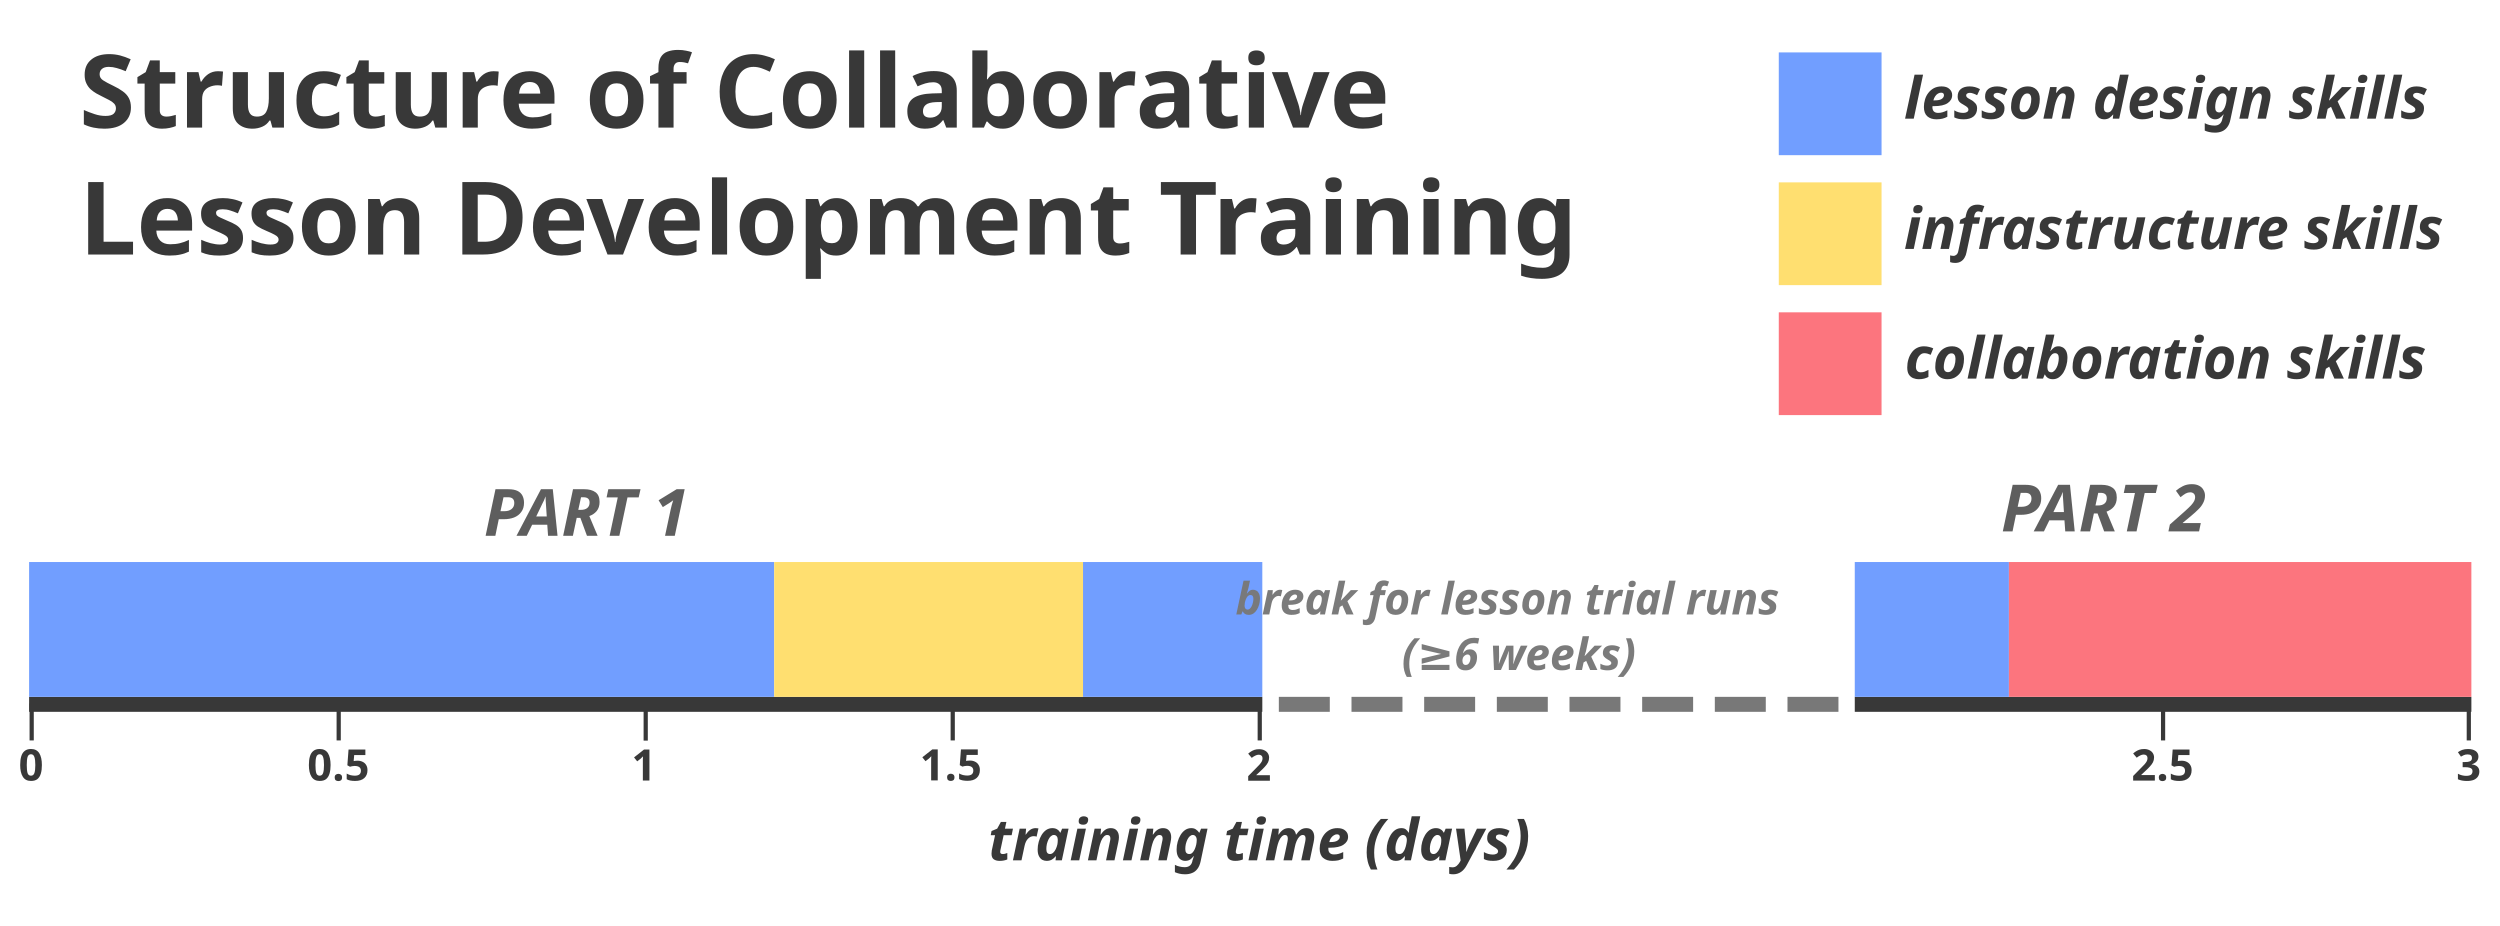
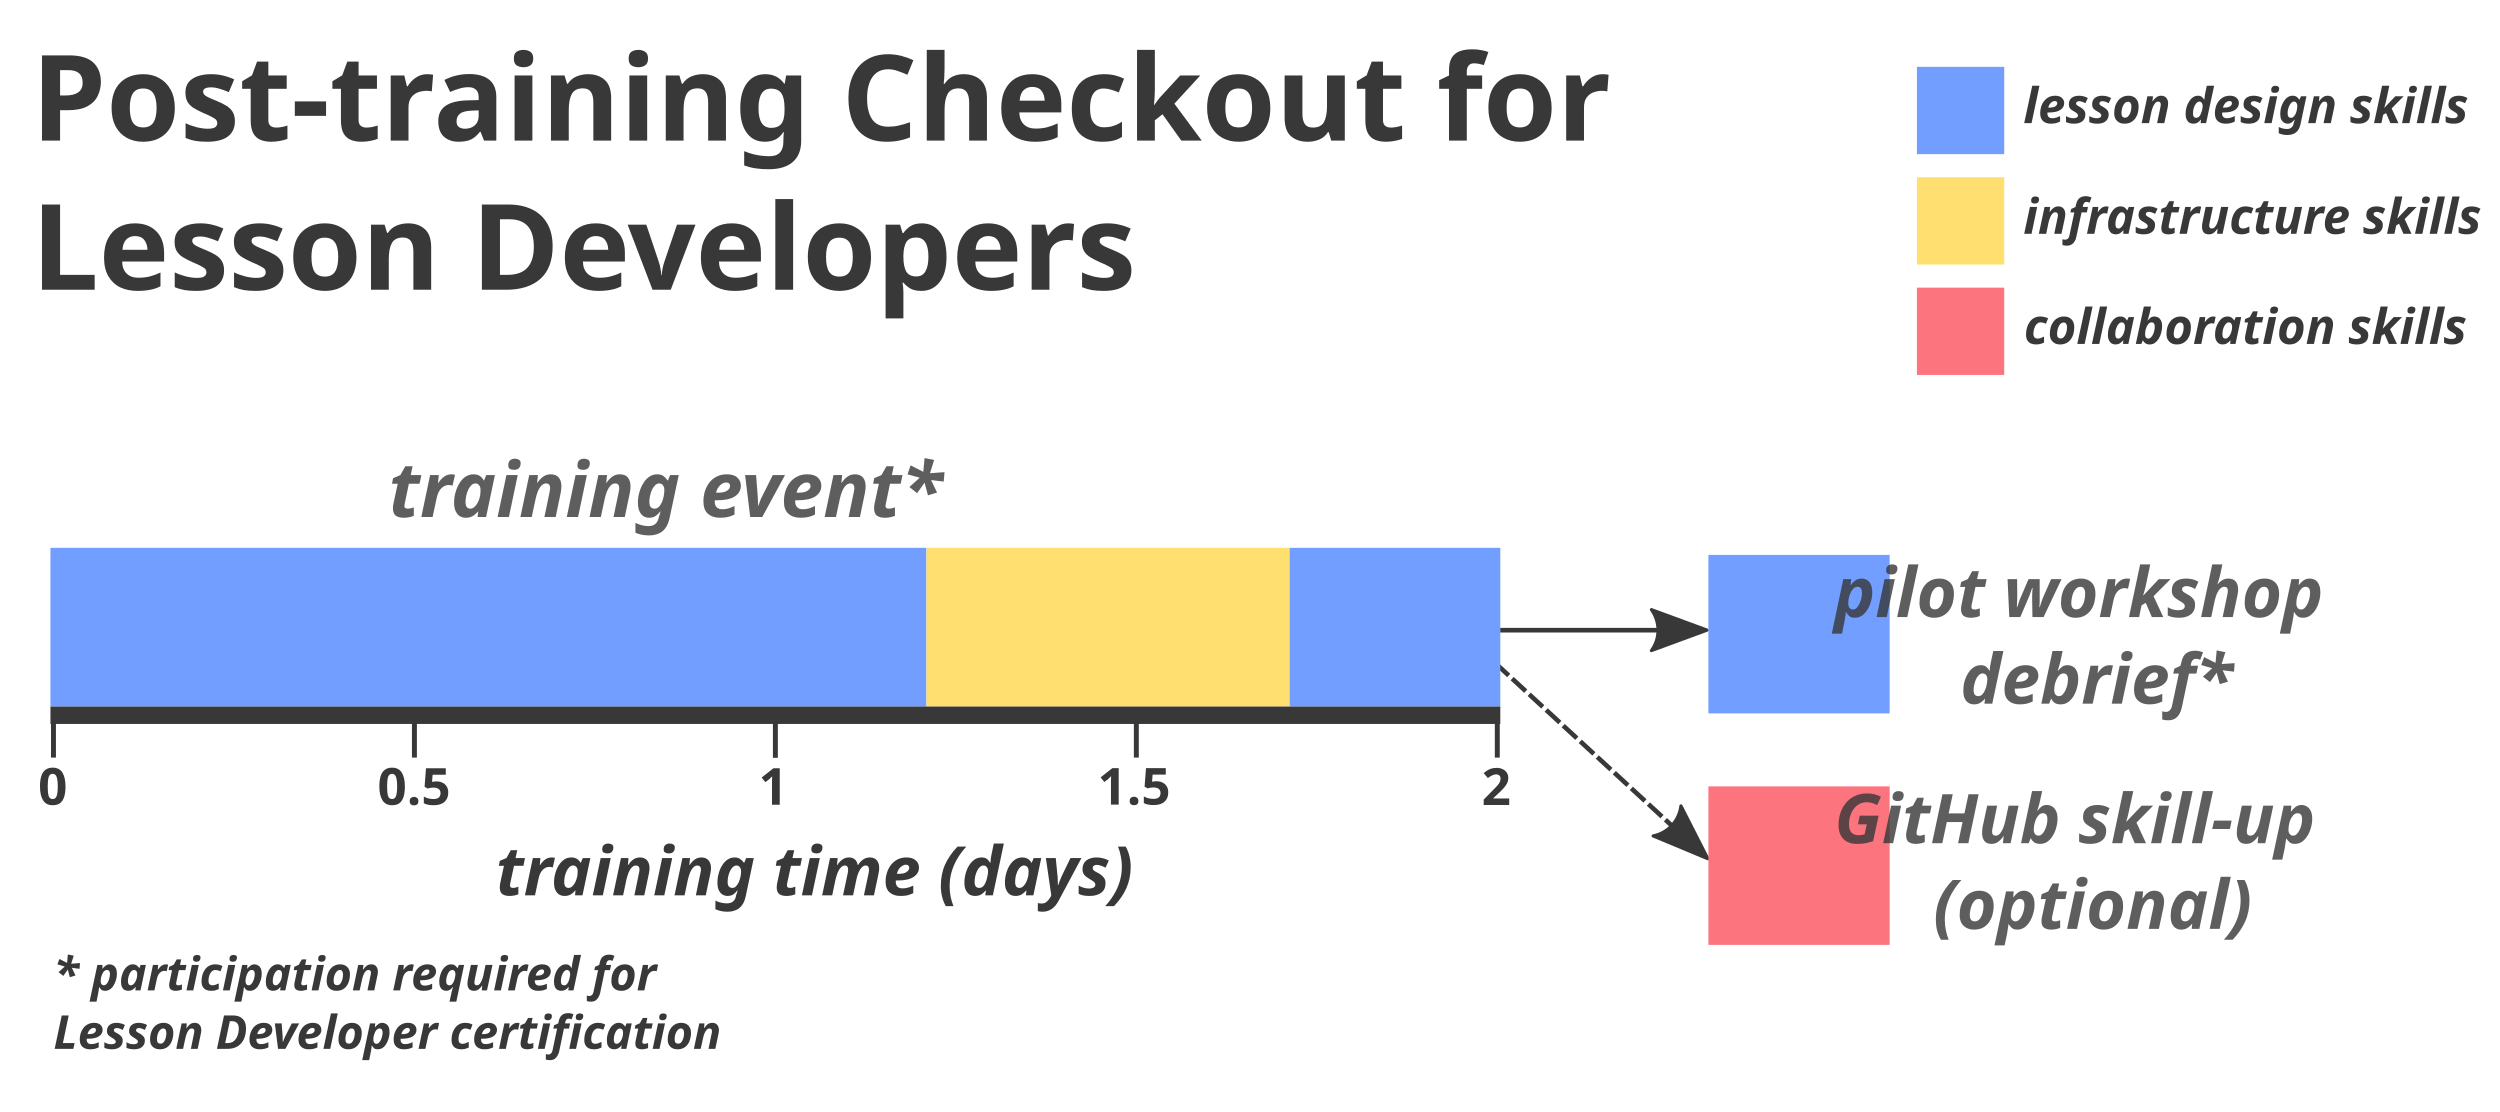
- <svg xmlns="http://www.w3.org/2000/svg" xmlns:xlink="http://www.w3.org/1999/xlink" width="297mm" height="110mm" viewBox="0 0 297 110" version="1.1" id="svg8">
+ <svg xmlns="http://www.w3.org/2000/svg" xmlns:xlink="http://www.w3.org/1999/xlink" width="270mm" height="120mm" viewBox="0 0 270 120" version="1.1" id="svg8">
  <defs id="defs2">
+     <marker style="overflow:visible" id="Arrow2Lstart" refX="0" refY="0" orient="auto">
+       <path transform="matrix(1.1,0,0,1.1,1.1,0)" d="M 8.719,4.034 -2.207,0.016 8.719,-4.002 c -1.745,2.372 -1.735,5.617 -6e-7,8.035 z" style="fill:#383838;fill-opacity:1;fill-rule:evenodd;stroke:#383838;stroke-width:0.625;stroke-linejoin:round;stroke-opacity:1" id="path1325" />
+     </marker>
+     <marker style="overflow:visible" id="Arrow2Lend" refX="0" refY="0" orient="auto">
+       <path transform="matrix(-1.1,0,0,-1.1,-1.1,0)" d="M 8.719,4.034 -2.207,0.016 8.719,-4.002 c -1.745,2.372 -1.735,5.617 -6e-7,8.035 z" style="fill:#000000;fill-opacity:1;fill-rule:evenodd;stroke:#000000;stroke-width:0.625;stroke-linejoin:round;stroke-opacity:1" id="path1328" />
+     </marker>
+     <marker style="overflow:visible" id="Arrow1Lend" refX="0" refY="0" orient="auto">
+       <path transform="matrix(-0.8,0,0,-0.8,-10,0)" style="fill:#000000;fill-opacity:1;fill-rule:evenodd;stroke:#000000;stroke-width:1pt;stroke-opacity:1" d="M 0,0 5,-5 -12.5,0 5,5 Z" id="path1310" />
+     </marker>
+     <marker style="overflow:visible" id="Arrow1Lstart" refX="0" refY="0" orient="auto">
+       <path transform="matrix(0.8,0,0,0.8,10,0)" style="fill:#000000;fill-opacity:1;fill-rule:evenodd;stroke:#000000;stroke-width:1pt;stroke-opacity:1" d="M 0,0 5,-5 -12.5,0 5,5 Z" id="path1307" />
+     </marker>
    <linearGradient id="linearGradient1054-7">
      <stop style="stop-color:#ff4955;stop-opacity:1;" offset="0" id="stop1050" />
      <stop style="stop-color:#ff4955;stop-opacity:0;" offset="1" id="stop1052" />
    </linearGradient>
    <linearGradient xlink:href="#linearGradient1054-7" id="linearGradient1056" x1="237.259" y1="98.393" x2="237.259" y2="81.555" gradientUnits="userSpaceOnUse" gradientTransform="translate(1.8029174e-4)" />
    <pattern patternUnits="userSpaceOnUse" width="75.591" height="215.098" patternTransform="translate(265.5361,457.9588)" id="pattern2979">
      <rect style="fill:#719eff;fill-opacity:1;stroke:none;stroke-width:3.78;stroke-linejoin:round;stroke-miterlimit:4;stroke-dasharray:none;stroke-opacity:0" id="rect915-7" width="37.795" height="215.098" x="0" y="0" />
      <rect style="fill:#ffdf70;fill-opacity:1;stroke:none;stroke-width:3.78;stroke-linejoin:round" id="rect915-84-6" width="37.795" height="215.098" x="37.795" y="0" />
    </pattern>
+     <marker style="overflow:visible" id="Arrow2Lstart-7" refX="0" refY="0" orient="auto">
+       <path transform="matrix(1.1,0,0,1.1,1.1,0)" d="M 8.719,4.034 -2.207,0.016 8.719,-4.002 c -1.745,2.372 -1.735,5.617 -6e-7,8.035 z" style="fill:#383838;fill-opacity:1;fill-rule:evenodd;stroke:#383838;stroke-width:0.625;stroke-linejoin:round;stroke-opacity:1" id="path1325-5" />
+     </marker>
  </defs>
  <g id="layer1">
    <g id="g1779" transform="translate(0.7109547,4.702018)">
-       <rect style="fill:#383838;fill-opacity:1;stroke:none;stroke-width:1;stroke-linejoin:round" id="rect833" width="146.505" height="1.779" x="2.747" y="78.084" />
-       <rect style="fill:#383838;fill-opacity:1;stroke:none;stroke-width:1;stroke-linejoin:round" id="rect833-0" width="73.253" height="1.779" x="219.636" y="78.084" />
-       <rect style="fill:#787878;fill-opacity:1;stroke:none;stroke-width:1;stroke-linejoin:round;stroke-miterlimit:4;stroke-dasharray:none" id="rect833-0-5" width="6.054" height="1.779" x="177.113" y="78.084" />
-       <rect style="fill:#787878;fill-opacity:1;stroke:none;stroke-width:1;stroke-linejoin:round;stroke-miterlimit:4;stroke-dasharray:none" id="rect833-0-5-4" width="6.054" height="1.779" x="194.378" y="78.084" />
-       <rect style="fill:#787878;fill-opacity:1;stroke:none;stroke-width:1;stroke-linejoin:round;stroke-miterlimit:4;stroke-dasharray:none" id="rect833-0-5-1" width="6.054" height="1.779" x="203.01" y="78.084" />
-       <rect style="fill:#787878;fill-opacity:1;stroke:none;stroke-width:1;stroke-linejoin:round;stroke-miterlimit:4;stroke-dasharray:none" id="rect833-0-5-7" width="6.054" height="1.779" x="211.643" y="78.084" />
-       <g id="g1680" transform="matrix(1.220879,0,0,1.220879,-22.67856,-59.3536)" style="stroke-width:0.819">
-         <rect style="fill:#719eff;fill-opacity:1;stroke:none;stroke-width:0.622;stroke-linejoin:round;stroke-miterlimit:4;stroke-dasharray:none;stroke-opacity:0" id="rect915-3" width="17.462" height="13.119" x="123.363" y="99.453" />
-         <rect style="fill:#719eff;fill-opacity:1;stroke:none;stroke-width:1.267;stroke-linejoin:round;stroke-miterlimit:4;stroke-dasharray:none;stroke-opacity:0" id="rect915" width="72.504" height="13.119" x="20.825" y="99.453" />
-         <rect style="fill:#ffdf70;fill-opacity:1;stroke:none;stroke-width:1.159;stroke-linejoin:round" id="rect915-84" width="30.051" height="13.119" x="93.329" y="99.453" />
-       </g>
-       <g id="g1674" transform="matrix(1.220879,0,0,1.220879,-22.67856,-59.3536)" style="stroke-width:0.819">
-         <rect style="fill:#719eff;fill-opacity:1;stroke:none;stroke-width:0.819;stroke-linejoin:round" id="rect915-0" width="15" height="13.119" x="198.475" y="99.453" />
-         <rect style="fill:#fc757e;fill-opacity:1;stroke:none;stroke-width:0.819;stroke-linejoin:round" id="rect915-0-0" width="45" height="13.119" x="213.475" y="99.453" />
-       </g>
-       <path style="fill:none;stroke:#383838;stroke-width:0.5;stroke-linecap:butt;stroke-linejoin:miter;stroke-miterlimit:4;stroke-dasharray:none;stroke-opacity:1" d="m 3.052,78.863 v 4.398" id="path1169" />
-       <path style="fill:none;stroke:#383838;stroke-width:0.5;stroke-linecap:butt;stroke-linejoin:miter;stroke-miterlimit:4;stroke-dasharray:none;stroke-opacity:1" d="m 39.526,78.863 v 4.398" id="path1169-0" />
-       <path style="fill:none;stroke:#383838;stroke-width:0.5;stroke-linecap:butt;stroke-linejoin:miter;stroke-miterlimit:4;stroke-dasharray:none;stroke-opacity:1" d="m 112.473,78.863 v 4.398" id="path1169-1" />
-       <path style="fill:none;stroke:#383838;stroke-width:0.5;stroke-linecap:butt;stroke-linejoin:miter;stroke-miterlimit:4;stroke-dasharray:none;stroke-opacity:1" d="m 148.947,78.863 v 4.398" id="path1169-9" />
-       <path style="fill:none;stroke:#383838;stroke-width:0.5;stroke-linecap:butt;stroke-linejoin:miter;stroke-miterlimit:4;stroke-dasharray:none;stroke-opacity:1" d="m 292.583,78.863 v 4.398" id="path1169-9-4" />
-       <path style="fill:none;stroke:#383838;stroke-width:0.5;stroke-linecap:butt;stroke-linejoin:miter;stroke-miterlimit:4;stroke-dasharray:none;stroke-opacity:1" d="m 256.262,78.863 v 4.398" id="path1169-9-4-3" />
-       <path style="fill:none;stroke:#383838;stroke-width:0.5;stroke-linecap:butt;stroke-linejoin:miter;stroke-miterlimit:4;stroke-dasharray:none;stroke-opacity:1" d="m 75.999,78.886 v 4.398" id="path1169-1-2" />
-       <text xml:space="preserve" style="font-weight:600;font-size:12.059px;line-height:1.25;font-family:Mulish;-inkscape-font-specification:'Mulish Semi-Bold';fill:#383838;fill-opacity:1;stroke-width:0.265" x="35.797" y="88.03" id="text1280">
-         <tspan id="tspan1278" x="35.797" y="88.03" style="font-size:5.168px;fill:#383838;fill-opacity:1;stroke-width:0.265">0.5</tspan>
-       </text>
-       <text xml:space="preserve" style="font-weight:600;font-size:12.059px;line-height:1.25;font-family:Mulish;-inkscape-font-specification:'Mulish Semi-Bold';fill:#383838;fill-opacity:1;stroke-width:0.265" x="74.299" y="88.03" id="text1280-1">
-         <tspan id="tspan1278-3" x="74.299" y="88.03" style="font-size:5.168px;fill:#383838;fill-opacity:1;stroke-width:0.265">1</tspan>
-       </text>
-       <text xml:space="preserve" style="font-weight:600;font-size:12.059px;line-height:1.25;font-family:Mulish;-inkscape-font-specification:'Mulish Semi-Bold';fill:#383838;fill-opacity:1;stroke-width:0.265" x="1.501" y="88.03" id="text1280-8">
-         <tspan id="tspan1278-8" x="1.501" y="88.03" style="font-size:5.168px;fill:#383838;fill-opacity:1;stroke-width:0.265">0</tspan>
-       </text>
-       <text xml:space="preserve" style="font-weight:600;font-size:12.059px;line-height:1.25;font-family:Mulish;-inkscape-font-specification:'Mulish Semi-Bold';fill:#383838;fill-opacity:1;stroke-width:0.265" x="108.551" y="88.012" id="text1280-9">
-         <tspan id="tspan1278-4" x="108.551" y="88.012" style="font-size:5.168px;fill:#383838;fill-opacity:1;stroke-width:0.265">1.5</tspan>
-       </text>
-       <text xml:space="preserve" style="font-weight:600;font-size:12.059px;line-height:1.25;font-family:Mulish;-inkscape-font-specification:'Mulish Semi-Bold';fill:#383838;fill-opacity:1;stroke-width:0.265" x="147.37" y="88.051" id="text1280-3">
-         <tspan id="tspan1278-9" x="147.37" y="88.051" style="font-size:5.168px;fill:#383838;fill-opacity:1;stroke-width:0.265">2</tspan>
-       </text>
-       <text xml:space="preserve" style="font-weight:600;font-size:12.059px;line-height:1.25;font-family:Mulish;-inkscape-font-specification:'Mulish Semi-Bold';fill:#383838;fill-opacity:1;stroke-width:0.265" x="252.505" y="88.033" id="text1280-5">
-         <tspan id="tspan1278-1" x="252.505" y="88.033" style="font-size:5.168px;fill:#383838;fill-opacity:1;stroke-width:0.265">2.5</tspan>
-       </text>
-       <rect style="fill:#787878;fill-opacity:1;stroke:none;stroke-width:1;stroke-linejoin:round;stroke-miterlimit:4;stroke-dasharray:none" id="rect833-0-5-13" width="6.054" height="1.779" x="151.215" y="78.084" />
-       <rect style="fill:#787878;fill-opacity:1;stroke:none;stroke-width:1;stroke-linejoin:round;stroke-miterlimit:4;stroke-dasharray:none" id="rect833-0-5-4-2" width="6.054" height="1.779" x="159.847" y="78.084" />
-       <rect style="fill:#787878;fill-opacity:1;stroke:none;stroke-width:1;stroke-linejoin:round;stroke-miterlimit:4;stroke-dasharray:none" id="rect833-0-5-1-6" width="6.054" height="1.779" x="168.48" y="78.084" />
-       <rect style="fill:#787878;fill-opacity:1;stroke:none;stroke-width:1;stroke-linejoin:round;stroke-miterlimit:4;stroke-dasharray:none" id="rect833-0-5-7-9" width="6.054" height="1.779" x="185.745" y="78.084" />
-       <text xml:space="preserve" style="font-weight:600;font-size:12.059px;line-height:1.25;font-family:Mulish;-inkscape-font-specification:'Mulish Semi-Bold';fill:#383838;fill-opacity:1;stroke-width:0.265" x="291.084" y="88.033" id="text1280-5-1">
-         <tspan id="tspan1278-1-4" x="291.084" y="88.033" style="font-size:5.168px;fill:#383838;fill-opacity:1;stroke-width:0.265">3</tspan>
-       </text>
-       <text xml:space="preserve" style="font-weight:600;font-size:6.891px;line-height:1.25;font-family:Mulish;-inkscape-font-specification:'Mulish Semi-Bold';stroke-width:0.265" x="116.675" y="97.507" id="text1412">
-         <tspan id="tspan1410" x="116.675" y="97.507" style="font-style:italic;font-variant:normal;font-weight:600;font-stretch:normal;font-size:6.891px;font-family:Mulish;-inkscape-font-specification:'Mulish Semi-Bold Italic';fill:#383838;fill-opacity:1;stroke-width:0.265">training time (days)</tspan>
-       </text>
-       <text xml:space="preserve" style="font-weight:600;font-size:5.275px;line-height:1.25;font-family:Mulish;-inkscape-font-specification:'Mulish Semi-Bold';stroke-width:0.265;fill:#787878;fill-opacity:0.973;" x="184.537" y="68.295" id="text1412-9">
-         <tspan id="tspan1410-3" x="184.537" y="68.295" style="font-style:italic;font-variant:normal;font-weight:bold;font-stretch:normal;font-size:5.275px;font-family:Mulish;-inkscape-font-specification:'Mulish Bold Italic';text-align:center;text-anchor:middle;fill:#787878;fill-opacity:0.973;stroke-width:0.265;">break for lesson trial runs</tspan>
-         <tspan x="184.537" y="74.889" style="font-style:italic;font-variant:normal;font-weight:bold;font-stretch:normal;font-size:5.275px;font-family:Mulish;-inkscape-font-specification:'Mulish Bold Italic';text-align:center;text-anchor:middle;fill:#787878;fill-opacity:0.973;stroke-width:0.265;" id="tspan1450">(≥6 weeks)</tspan>
-       </text>
-       <g id="g1582" transform="matrix(1.220879,0,0,1.220879,-39.32355,-59.3536)" style="stroke-width:0.819">
-         <rect style="fill:#719eff;fill-opacity:1;stroke:none;stroke-width:0.819;stroke-linejoin:round;stroke-miterlimit:4;stroke-dasharray:none;stroke-opacity:0" id="rect915-06" width="10" height="10" x="204.715" y="49.864" />
-         <text xml:space="preserve" style="font-weight:600;font-size:5.644px;line-height:1.25;font-family:Mulish;-inkscape-font-specification:'Mulish Semi-Bold';stroke-width:0.217" x="216.91" y="56.312" id="text1412-0">
-           <tspan id="tspan1410-2" x="216.91" y="56.312" style="font-style:italic;font-variant:normal;font-weight:600;font-stretch:normal;font-size:5.644px;font-family:Mulish;-inkscape-font-specification:'Mulish Semi-Bold Italic';fill:#383838;fill-opacity:1;stroke-width:0.217">lesson design skills</tspan>
+       <g id="g2225" transform="translate(-0.1365213,0.512852)">
+         <path style="fill:none;stroke:#383838;stroke-width:0.5;stroke-linecap:butt;stroke-linejoin:miter;stroke-miterlimit:4;stroke-dasharray:none;stroke-opacity:1;marker-end:url(#Arrow2Lstart)" d="m 161.435,62.846 h 21.768 -0.079" id="path1305" />
+         <path style="fill:none;stroke:#383838;stroke-width:0.5;stroke-linecap:butt;stroke-linejoin:miter;stroke-miterlimit:4;stroke-dasharray:2, 0.5;stroke-dashoffset:0;stroke-opacity:1;marker-end:url(#Arrow2Lstart-7)" d="m 160.896,66.383 22.567,20.777 -0.082,-0.076" id="path1305-3" />
+         <g id="g1303" transform="matrix(1.068808,0,0,1.068808,-41.153,0.3752678)">
+           <g id="g1582" transform="matrix(0.8821227,0,0,0.8821227,51.08099,-42.46174)" style="stroke-width:0.819">
+             <rect style="fill:#719eff;fill-opacity:1;stroke:none;stroke-width:0.819;stroke-linejoin:round;stroke-miterlimit:4;stroke-dasharray:none;stroke-opacity:0" id="rect915-06" width="10" height="10" x="204.715" y="49.864" />
+             <text xml:space="preserve" style="font-weight:600;font-size:5.644px;line-height:1.25;font-family:Mulish;-inkscape-font-specification:'Mulish Semi-Bold';stroke-width:0.217" x="216.91" y="56.312" id="text1412-0">
+               <tspan id="tspan1410-2" x="216.91" y="56.312" style="font-style:italic;font-variant:normal;font-weight:600;font-stretch:normal;font-size:5.644px;font-family:Mulish;-inkscape-font-specification:'Mulish Semi-Bold Italic';fill:#383838;fill-opacity:1;stroke-width:0.217">lesson design skills</tspan>
+             </text>
+           </g>
+           <g id="g1587" transform="matrix(0.8821227,0,0,0.8821227,51.08099,-40.12779)" style="stroke-width:0.819">
+             <rect style="fill:#ffdf70;fill-opacity:1;stroke:none;stroke-width:0.819;stroke-linejoin:round;stroke-miterlimit:4;stroke-dasharray:none;stroke-opacity:0" id="rect915-06-4" width="10" height="10" x="204.715" y="59.864" />
+             <text xml:space="preserve" style="font-weight:600;font-size:5.644px;line-height:1.25;font-family:Mulish;-inkscape-font-specification:'Mulish Semi-Bold';stroke-width:0.217" x="216.91" y="66.346" id="text1412-0-9">
+               <tspan id="tspan1410-2-5" x="216.91" y="66.346" style="font-style:italic;font-variant:normal;font-weight:600;font-stretch:normal;font-size:5.644px;font-family:Mulish;-inkscape-font-specification:'Mulish Semi-Bold Italic';fill:#383838;fill-opacity:1;stroke-width:0.217">infrastructure skills</tspan>
+             </text>
+           </g>
+           <g id="g1592" transform="matrix(0.8821227,0,0,0.8821227,51.08099,-42.46174)" style="stroke-width:0.819">
+             <rect style="fill:#fc757e;fill-opacity:1;stroke:none;stroke-width:0.819;stroke-linejoin:round;stroke-miterlimit:4;stroke-dasharray:none;stroke-opacity:0" id="rect915-06-9" width="10" height="10" x="204.715" y="75.156" />
+             <text xml:space="preserve" style="font-weight:600;font-size:5.644px;line-height:1.25;font-family:Mulish;-inkscape-font-specification:'Mulish Semi-Bold';stroke-width:0.217" x="216.966" y="81.604" id="text1412-0-0">
+               <tspan id="tspan1410-2-2" x="216.966" y="81.604" style="font-style:italic;font-variant:normal;font-weight:600;font-stretch:normal;font-size:5.644px;font-family:Mulish;-inkscape-font-specification:'Mulish Semi-Bold Italic';fill:#383838;fill-opacity:1;stroke-width:0.217">collaboration skills</tspan>
+             </text>
+           </g>
+         </g>
+         <g id="g1289" transform="matrix(1.068808,0,0,1.068808,-4.238425,-30.06259)">
+           <rect style="fill:#383838;fill-opacity:1;stroke:none;stroke-width:1;stroke-linejoin:round" id="rect833" width="146.505" height="1.779" x="8.525" y="94.622" />
+           <g id="g1680" transform="matrix(1.220879,0,0,1.220879,-16.90018,-42.81547)" style="stroke-width:0.819">
+             <rect style="fill:#719eff;fill-opacity:1;stroke:none;stroke-width:0.622;stroke-linejoin:round;stroke-miterlimit:4;stroke-dasharray:none;stroke-opacity:0" id="rect915-3" width="17.462" height="13.119" x="123.363" y="99.453" />
+             <rect style="fill:#719eff;fill-opacity:1;stroke:none;stroke-width:1.267;stroke-linejoin:round;stroke-miterlimit:4;stroke-dasharray:none;stroke-opacity:0" id="rect915" width="72.504" height="13.119" x="20.825" y="99.453" />
+             <rect style="fill:#ffdf70;fill-opacity:1;stroke:none;stroke-width:1.159;stroke-linejoin:round" id="rect915-84" width="30.051" height="13.119" x="93.329" y="99.453" />
+           </g>
+           <path style="fill:none;stroke:#383838;stroke-width:0.5;stroke-linecap:butt;stroke-linejoin:miter;stroke-miterlimit:4;stroke-dasharray:none;stroke-opacity:1" d="m 8.83,95.402 v 4.398" id="path1169" />
+           <path style="fill:none;stroke:#383838;stroke-width:0.5;stroke-linecap:butt;stroke-linejoin:miter;stroke-miterlimit:4;stroke-dasharray:none;stroke-opacity:1" d="m 45.304,95.402 v 4.398" id="path1169-0" />
+           <path style="fill:none;stroke:#383838;stroke-width:0.5;stroke-linecap:butt;stroke-linejoin:miter;stroke-miterlimit:4;stroke-dasharray:none;stroke-opacity:1" d="m 118.251,95.402 v 4.398" id="path1169-1" />
+           <path style="fill:none;stroke:#383838;stroke-width:0.5;stroke-linecap:butt;stroke-linejoin:miter;stroke-miterlimit:4;stroke-dasharray:none;stroke-opacity:1" d="m 154.725,95.402 v 4.398" id="path1169-9" />
+           <path style="fill:none;stroke:#383838;stroke-width:0.5;stroke-linecap:butt;stroke-linejoin:miter;stroke-miterlimit:4;stroke-dasharray:none;stroke-opacity:1" d="m 81.778,95.424 v 4.398" id="path1169-1-2" />
+           <text xml:space="preserve" style="font-weight:600;font-size:12.059px;line-height:1.25;font-family:Mulish;-inkscape-font-specification:'Mulish Semi-Bold';fill:#383838;fill-opacity:1;stroke-width:0.265" x="41.575" y="104.568" id="text1280">
+             <tspan id="tspan1278" x="41.575" y="104.568" style="font-size:5.168px;fill:#383838;fill-opacity:1;stroke-width:0.265">0.5</tspan>
+           </text>
+           <text xml:space="preserve" style="font-weight:600;font-size:12.059px;line-height:1.25;font-family:Mulish;-inkscape-font-specification:'Mulish Semi-Bold';fill:#383838;fill-opacity:1;stroke-width:0.265" x="80.077" y="104.568" id="text1280-1">
+             <tspan id="tspan1278-3" x="80.077" y="104.568" style="font-size:5.168px;fill:#383838;fill-opacity:1;stroke-width:0.265">1</tspan>
+           </text>
+           <text xml:space="preserve" style="font-weight:600;font-size:12.059px;line-height:1.25;font-family:Mulish;-inkscape-font-specification:'Mulish Semi-Bold';fill:#383838;fill-opacity:1;stroke-width:0.265" x="7.28" y="104.568" id="text1280-8">
+             <tspan id="tspan1278-8" x="7.28" y="104.568" style="font-size:5.168px;fill:#383838;fill-opacity:1;stroke-width:0.265">0</tspan>
+           </text>
+           <text xml:space="preserve" style="font-weight:600;font-size:12.059px;line-height:1.25;font-family:Mulish;-inkscape-font-specification:'Mulish Semi-Bold';fill:#383838;fill-opacity:1;stroke-width:0.265" x="114.329" y="104.55" id="text1280-9">
+             <tspan id="tspan1278-4" x="114.329" y="104.55" style="font-size:5.168px;fill:#383838;fill-opacity:1;stroke-width:0.265">1.5</tspan>
+           </text>
+           <text xml:space="preserve" style="font-weight:600;font-size:12.059px;line-height:1.25;font-family:Mulish;-inkscape-font-specification:'Mulish Semi-Bold';fill:#383838;fill-opacity:1;stroke-width:0.265" x="153.148" y="104.589" id="text1280-3">
+             <tspan id="tspan1278-9" x="153.148" y="104.589" style="font-size:5.168px;fill:#383838;fill-opacity:1;stroke-width:0.265">2</tspan>
+           </text>
+           <text xml:space="preserve" style="font-weight:600;font-size:6.891px;line-height:1.25;font-family:Mulish;-inkscape-font-specification:'Mulish Semi-Bold';stroke-width:0.265" x="53.523" y="113.718" id="text1412">
+             <tspan id="tspan1410" x="53.523" y="113.718" style="font-style:italic;font-variant:normal;font-weight:600;font-stretch:normal;font-size:6.891px;font-family:Mulish;-inkscape-font-specification:'Mulish Semi-Bold Italic';fill:#383838;fill-opacity:1;stroke-width:0.265">training time (days)</tspan>
+           </text>
+           <text xml:space="preserve" style="font-weight:600;font-size:7.753px;line-height:1.25;font-family:Mulish;-inkscape-font-specification:'Mulish Semi-Bold';fill:#383838;fill-opacity:0.808;stroke-width:0.265" x="81.778" y="75.487" id="text1412-9-8">
+             <tspan x="81.778" y="75.487" style="font-style:italic;font-variant:normal;font-weight:800;font-stretch:normal;font-size:7.753px;font-family:Mulish;-inkscape-font-specification:'Mulish Ultra-Bold Italic';text-align:center;text-anchor:middle;fill:#383838;fill-opacity:0.808;stroke-width:0.265" id="tspan1450-7">training event*</tspan>
+           </text>
+         </g>
+         <g id="g1955" transform="translate(0,-23.81251)">
+           <rect style="fill:#719eff;fill-opacity:1;stroke:none;stroke-width:1.069;stroke-linejoin:round" id="rect915-0" width="19.573" height="17.119" x="183.934" y="78.525" />
+           <text xml:space="preserve" style="font-weight:600;font-size:7.482px;line-height:1.25;font-family:Mulish;-inkscape-font-specification:'Mulish Semi-Bold';fill:#383838;fill-opacity:0.808;stroke-width:0.262" x="236.572" y="85.238" id="text1412-9-8-8">
+             <tspan x="236.572" y="85.238" style="font-style:italic;font-variant:normal;font-weight:800;font-stretch:normal;font-size:7.482px;font-family:Mulish;-inkscape-font-specification:'Mulish Ultra-Bold Italic';text-align:center;text-anchor:middle;fill:#383838;fill-opacity:0.808;stroke-width:0.262" id="tspan1450-7-8">pilot workshop</tspan>
+             <tspan x="236.572" y="94.591" style="font-style:italic;font-variant:normal;font-weight:800;font-stretch:normal;font-size:7.482px;font-family:Mulish;-inkscape-font-specification:'Mulish Ultra-Bold Italic';text-align:center;text-anchor:middle;fill:#383838;fill-opacity:0.808;stroke-width:0.262" id="tspan1197">debrief*</tspan>
+           </text>
+         </g>
+         <text xml:space="preserve" style="font-weight:600;font-size:12.889px;line-height:1.25;font-family:Mulish;-inkscape-font-specification:'Mulish Semi-Bold';stroke-width:0.283" x="2.804" y="9.968" id="text1684">
+           <tspan x="2.804" y="9.968" style="font-style:normal;font-variant:normal;font-weight:bold;font-stretch:normal;font-family:Mulish;-inkscape-font-specification:'Mulish Bold';fill:#383838;fill-opacity:1;stroke-width:0.283" id="tspan1257" dx="0 0 0 0 0 0 0 0 0 0 0 0 0 0 -2.13">Post-training Checkout for</tspan>
+           <tspan x="2.804" y="26.08" style="font-style:normal;font-variant:normal;font-weight:bold;font-stretch:normal;font-family:Mulish;-inkscape-font-specification:'Mulish Bold';fill:#383838;fill-opacity:1;stroke-width:0.283" id="tspan1263">Lesson Developers </tspan>
+         </text>
+         <g id="g1961" transform="translate(0,31.75001)">
+           <rect style="fill:#fc757e;fill-opacity:1;stroke:none;stroke-width:1.069;stroke-linejoin:round" id="rect915-0-5" width="19.573" height="17.119" x="183.934" y="47.963" />
+           <text xml:space="preserve" style="font-weight:600;font-size:7.408px;line-height:1.25;font-family:Mulish;-inkscape-font-specification:'Mulish Semi-Bold';fill:#383838;fill-opacity:0.808;stroke-width:0.253" x="236.03" y="54.098" id="text1412-9-8-8-8">
+             <tspan x="236.03" y="54.098" style="font-style:italic;font-variant:normal;font-weight:800;font-stretch:normal;font-size:7.408px;font-family:Mulish;-inkscape-font-specification:'Mulish Ultra-Bold Italic';text-align:center;text-anchor:middle;fill:#383838;fill-opacity:0.808;stroke-width:0.253" id="tspan1197-9" dy="0 0 0 0 0 0 0">GitHub skill-up</tspan>
+             <tspan x="236.03" y="63.358" style="font-style:italic;font-variant:normal;font-weight:600;font-stretch:normal;font-size:7.408px;font-family:Mulish;-inkscape-font-specification:'Mulish Semi-Bold Italic';text-align:center;text-anchor:middle;fill:#383838;fill-opacity:0.808;stroke-width:0.253" id="tspan1949">(optional)</tspan>
+           </text>
+         </g>
+         <text xml:space="preserve" style="font-weight:600;font-size:5.051px;line-height:1.25;font-family:Mulish;-inkscape-font-specification:'Mulish Semi-Bold';stroke-width:0.194" x="5.203" y="101.749" id="text1412-4">
+           <tspan id="tspan1410-0" x="5.203" y="101.749" style="font-style:italic;font-variant:normal;font-weight:600;font-stretch:normal;font-size:5.051px;font-family:Mulish;-inkscape-font-specification:'Mulish Semi-Bold Italic';fill:#383838;fill-opacity:1;stroke-width:0.194">* participation required for </tspan>
+           <tspan x="5.203" y="108.062" style="font-style:italic;font-variant:normal;font-weight:600;font-stretch:normal;font-size:5.051px;font-family:Mulish;-inkscape-font-specification:'Mulish Semi-Bold Italic';fill:#383838;fill-opacity:1;stroke-width:0.194" id="tspan1253">Lesson Developer certification</tspan>
        </text>
      </g>
-       <g id="g1587" transform="matrix(1.220879,0,0,1.220879,-39.32355,-56.12336)" style="stroke-width:0.819">
-         <rect style="fill:#ffdf70;fill-opacity:1;stroke:none;stroke-width:0.819;stroke-linejoin:round;stroke-miterlimit:4;stroke-dasharray:none;stroke-opacity:0" id="rect915-06-4" width="10" height="10" x="204.715" y="59.864" />
-         <text xml:space="preserve" style="font-weight:600;font-size:5.644px;line-height:1.25;font-family:Mulish;-inkscape-font-specification:'Mulish Semi-Bold';stroke-width:0.217" x="216.91" y="66.346" id="text1412-0-9">
-           <tspan id="tspan1410-2-5" x="216.91" y="66.346" style="font-style:italic;font-variant:normal;font-weight:600;font-stretch:normal;font-size:5.644px;font-family:Mulish;-inkscape-font-specification:'Mulish Semi-Bold Italic';fill:#383838;fill-opacity:1;stroke-width:0.217">infrastructure skills</tspan>
-         </text>
-       </g>
-       <g id="g1592" transform="matrix(1.220879,0,0,1.220879,-39.32355,-59.3536)" style="stroke-width:0.819">
-         <rect style="fill:#fc757e;fill-opacity:1;stroke:none;stroke-width:0.819;stroke-linejoin:round;stroke-miterlimit:4;stroke-dasharray:none;stroke-opacity:0" id="rect915-06-9" width="10" height="10" x="204.715" y="75.156" />
-         <text xml:space="preserve" style="font-weight:600;font-size:5.644px;line-height:1.25;font-family:Mulish;-inkscape-font-specification:'Mulish Semi-Bold';stroke-width:0.217" x="216.966" y="81.604" id="text1412-0-0">
-           <tspan id="tspan1410-2-2" x="216.966" y="81.604" style="font-style:italic;font-variant:normal;font-weight:600;font-stretch:normal;font-size:5.644px;font-family:Mulish;-inkscape-font-specification:'Mulish Semi-Bold Italic';fill:#383838;fill-opacity:1;stroke-width:0.217">collaboration skills</tspan>
-         </text>
-       </g>
-       <text xml:space="preserve" style="font-weight:600;font-size:7.753px;line-height:1.25;font-family:Mulish;-inkscape-font-specification:'Mulish Semi-Bold';fill:#383838;fill-opacity:0.808;stroke-width:0.265" x="76" y="58.949" id="text1412-9-8">
-         <tspan x="76" y="58.949" style="font-style:italic;font-variant:normal;font-weight:800;font-stretch:normal;font-size:7.753px;font-family:Mulish;-inkscape-font-specification:'Mulish Ultra-Bold Italic';text-align:center;text-anchor:middle;fill:#383838;fill-opacity:0.808;stroke-width:0.265" id="tspan1450-7">PART 1</tspan>
-       </text>
-       <text xml:space="preserve" style="font-weight:600;font-size:7.753px;line-height:1.25;font-family:Mulish;-inkscape-font-specification:'Mulish Semi-Bold';fill:#383838;fill-opacity:0.808;stroke-width:0.265" x="256.243" y="58.425" id="text1412-9-8-8">
-         <tspan x="256.243" y="58.425" style="font-style:italic;font-variant:normal;font-weight:800;font-stretch:normal;font-size:7.753px;font-family:Mulish;-inkscape-font-specification:'Mulish Ultra-Bold Italic';text-align:center;text-anchor:middle;fill:#383838;fill-opacity:0.808;stroke-width:0.265" id="tspan1450-7-8">PART 2</tspan>
-       </text>
-       <text xml:space="preserve" style="font-weight:600;font-size:12.059px;line-height:1.25;font-family:Mulish;-inkscape-font-specification:'Mulish Semi-Bold';stroke-width:0.265" x="8.688" y="10.461" id="text1684">
-         <tspan x="8.688" y="10.461" style="font-style:normal;font-variant:normal;font-weight:bold;font-stretch:normal;font-family:Mulish;-inkscape-font-specification:'Mulish Bold';fill:#383838;fill-opacity:1;stroke-width:0.265" id="tspan1688" dx="0 0 0 0 0 0 0 0 0 0 0 0 0 6.682551e-09">Structure of Collaborative </tspan>
-         <tspan x="8.688" y="25.535" style="font-style:normal;font-variant:normal;font-weight:bold;font-stretch:normal;font-family:Mulish;-inkscape-font-specification:'Mulish Bold';fill:#383838;fill-opacity:1;stroke-width:0.265" id="tspan1686">Lesson Development Training</tspan>
-       </text>
    </g>
  </g>
</svg>
